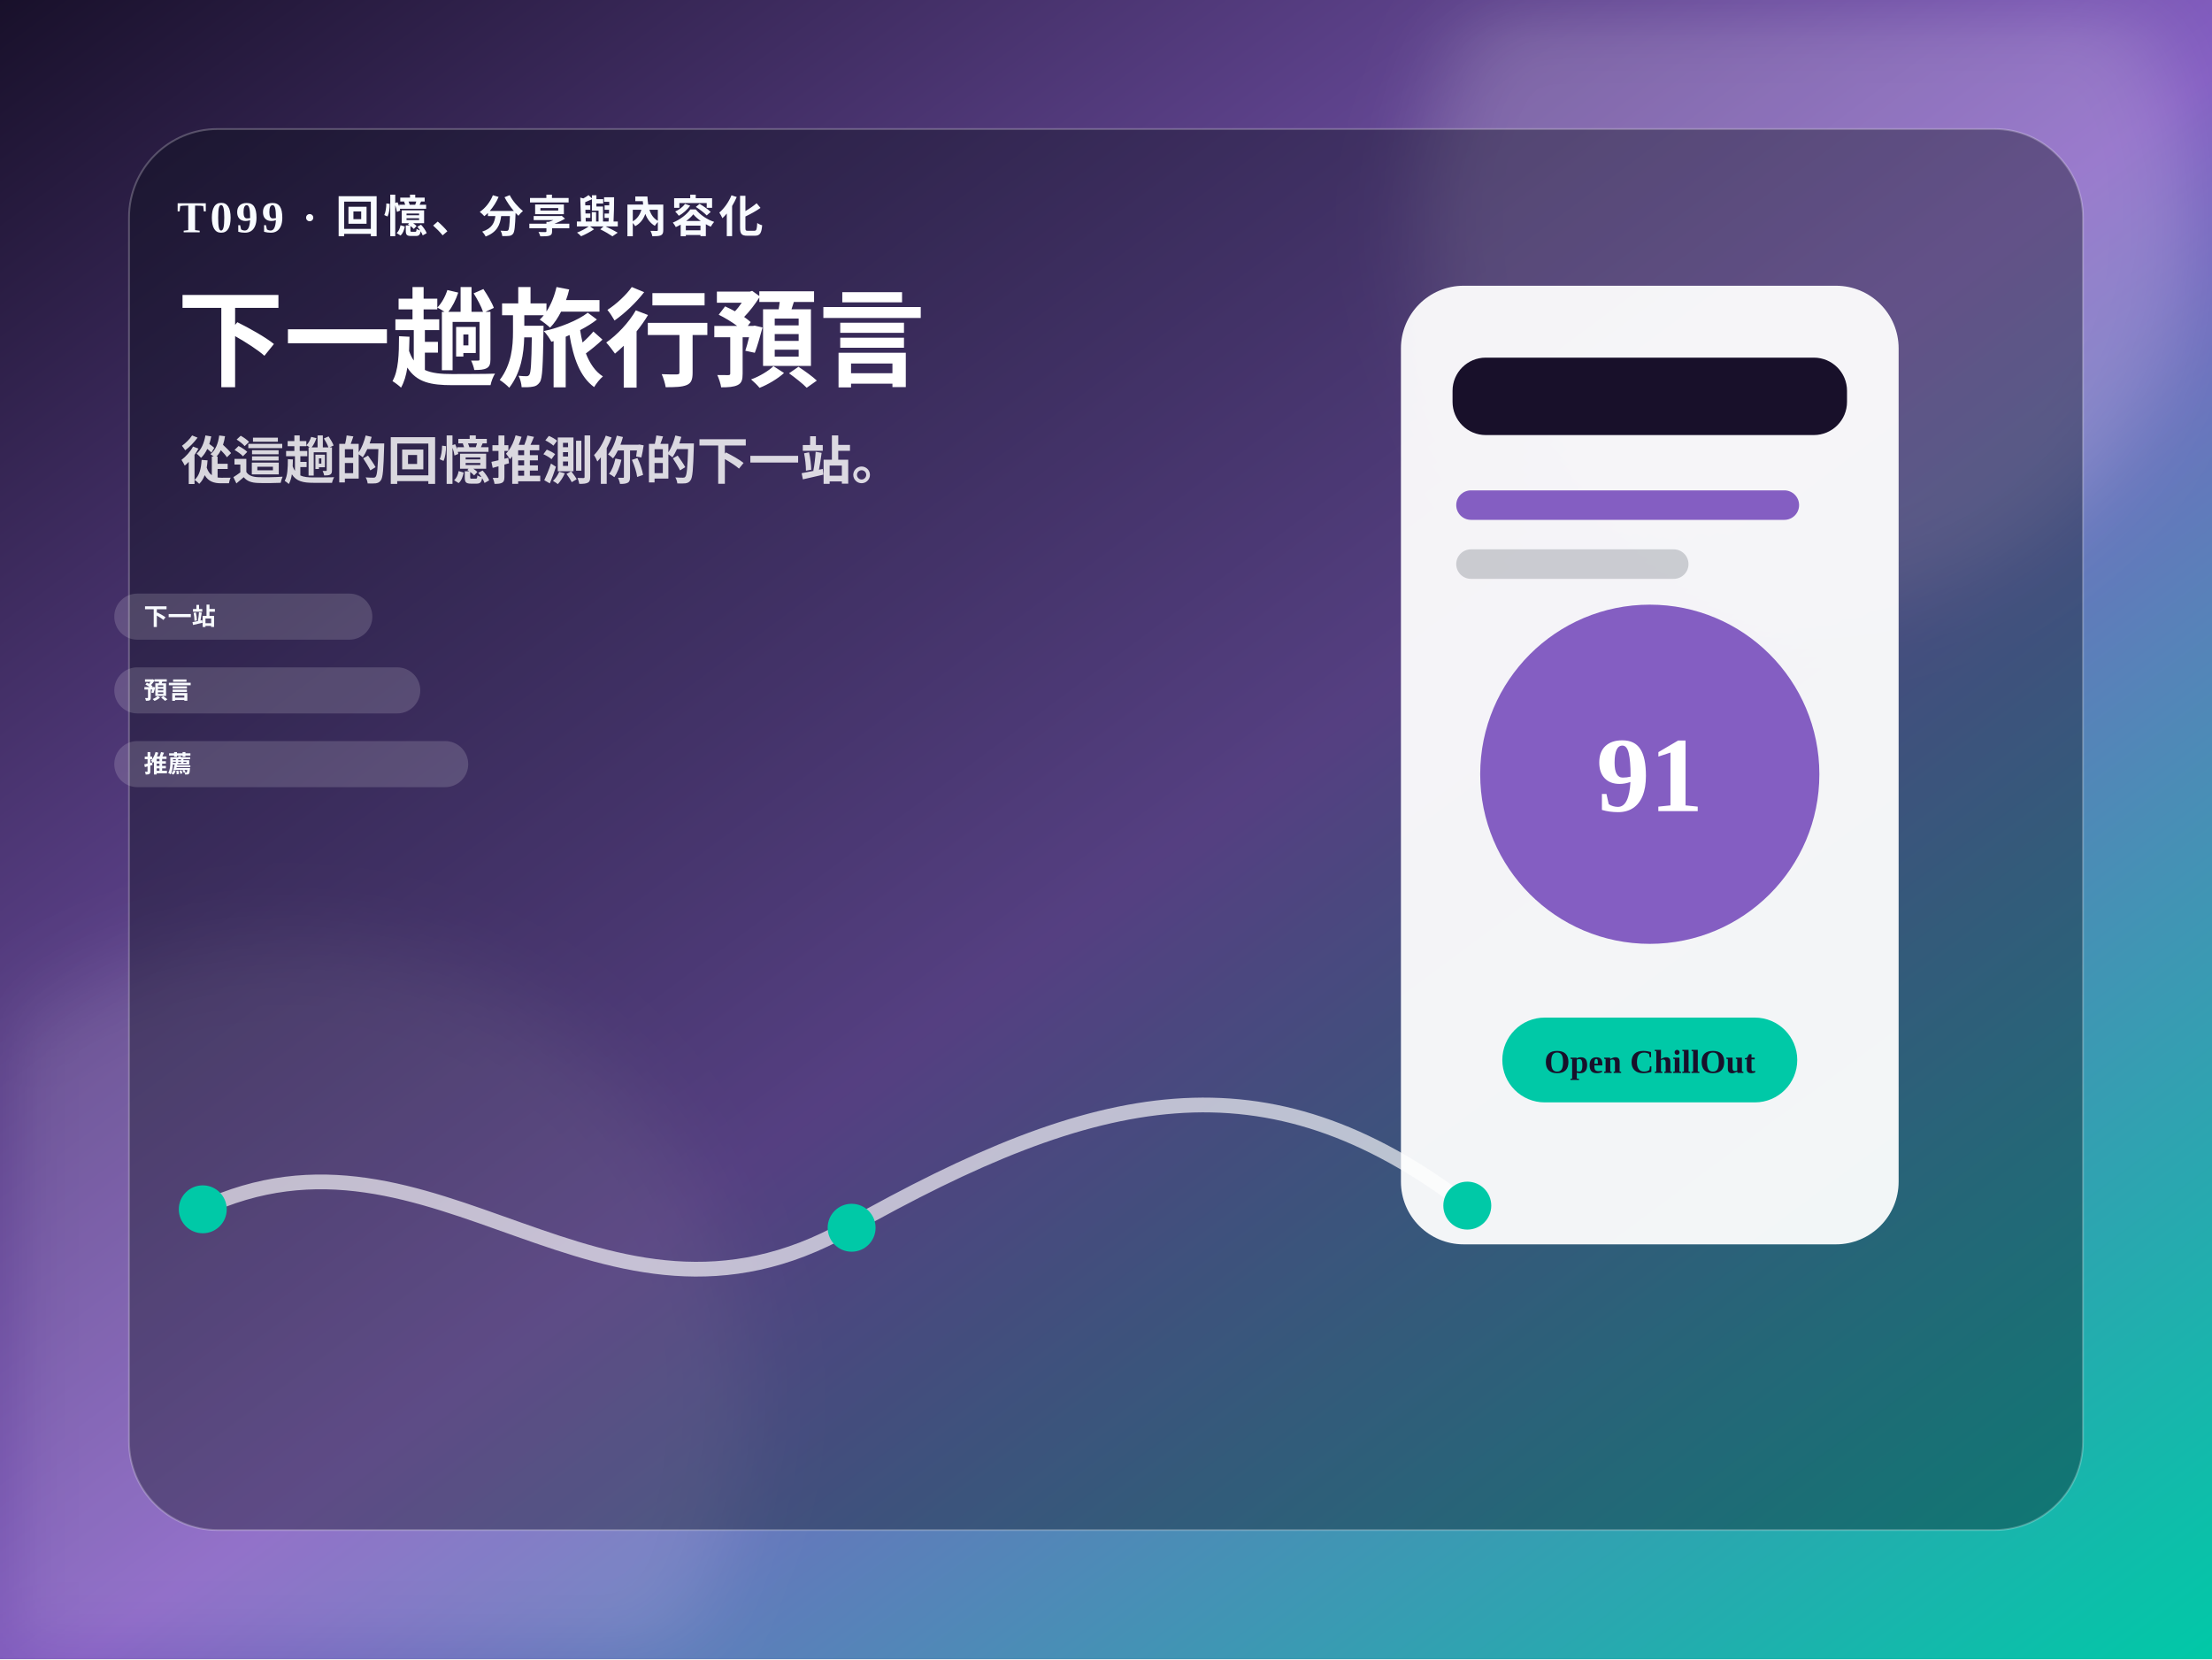
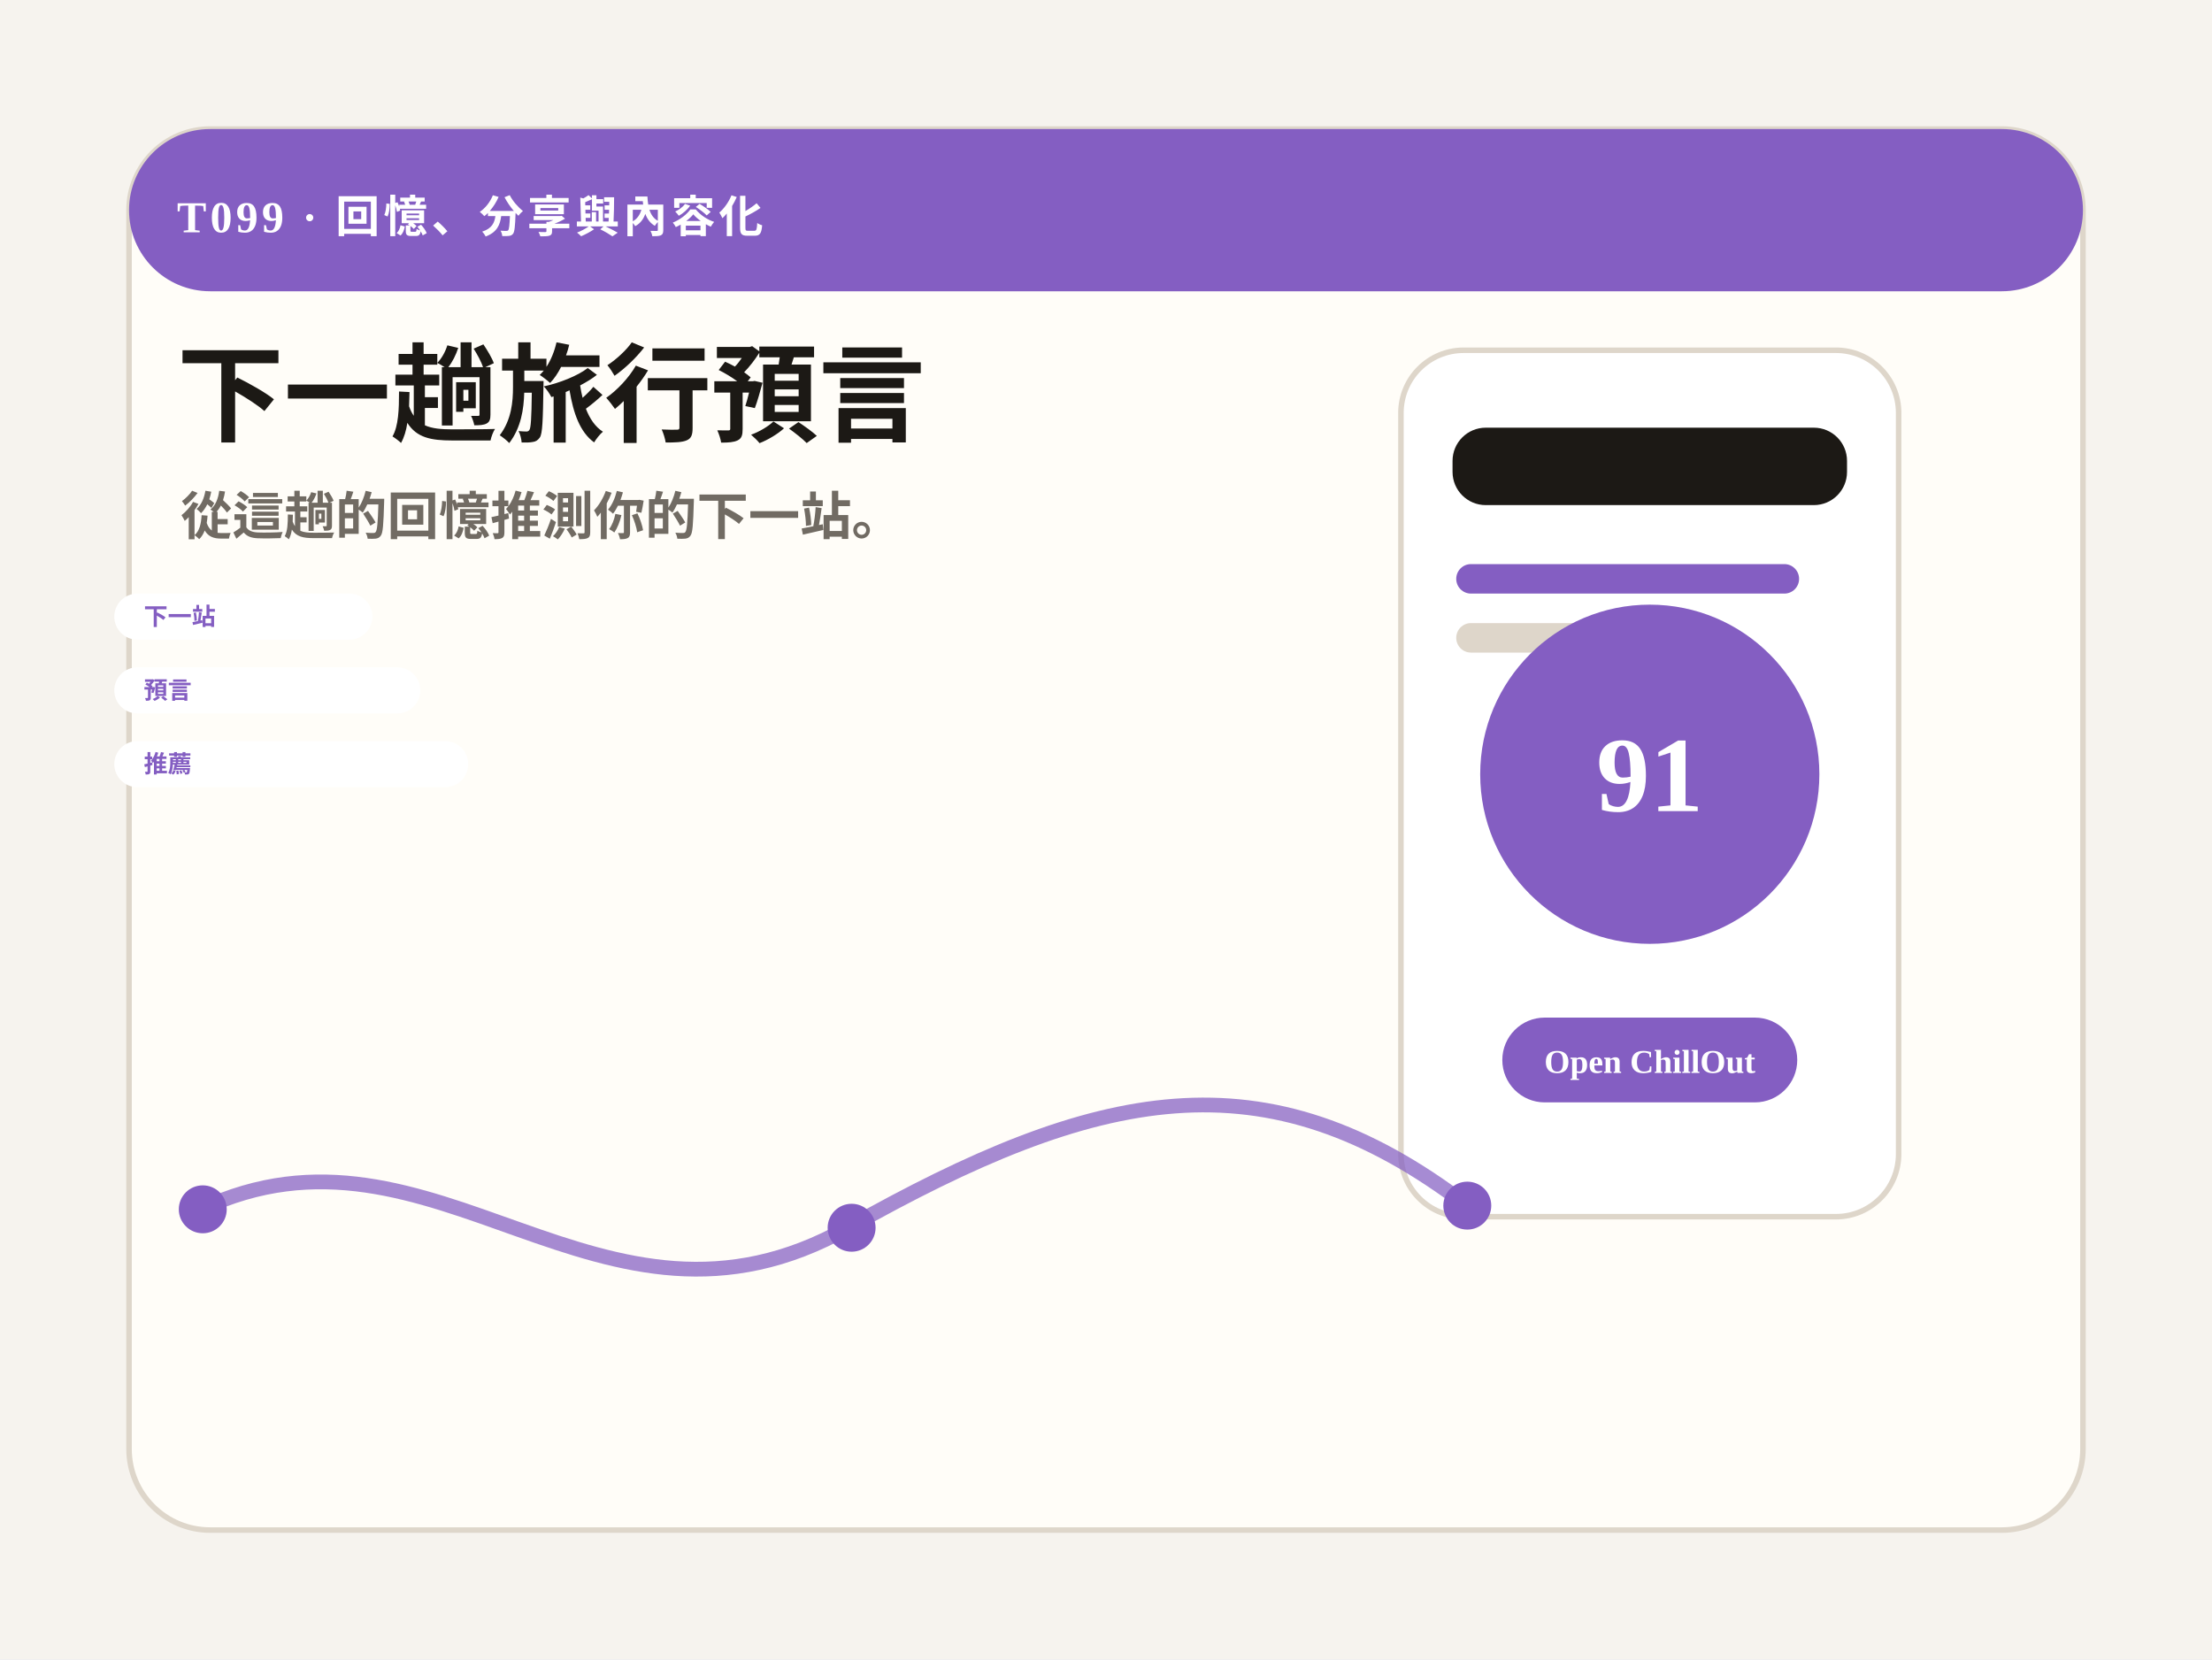
<svg xmlns="http://www.w3.org/2000/svg" width="1200" height="900" viewBox="0 0 1200 900" role="img" aria-label="下一趟旅行預言">
-   <defs>
-     <linearGradient id="bg" x1="0" y1="0" x2="1" y2="1">
-       <stop offset="0" stop-color="#18102A" />
-       <stop offset=".52" stop-color="#845EC2" />
-       <stop offset="1" stop-color="#00C9A7" />
-     </linearGradient>
-     <filter id="soft" x="-20%" y="-20%" width="140%" height="140%">
-       <feGaussianBlur stdDeviation="22" />
-     </filter>
-   </defs>
-   <rect width="1200" height="900" fill="url(#bg)" />
-   <circle cx="980" cy="120" r="210" fill="rgba(255,255,255,.18)" filter="url(#soft)" />
-   <circle cx="155" cy="760" r="250" fill="rgba(255,255,255,.12)" filter="url(#soft)" />
-   <rect x="70" y="70" width="1060" height="760" rx="48" fill="rgba(8,14,24,.38)" stroke="rgba(255,255,255,.24)" />
-   <text x="96" y="126" font-size="24" fill="#F8FBFF" font-weight="800" letter-spacing="2">T099 · 回憶、分享與內容化</text>
-   <text x="96" y="205" font-size="58" fill="#FFFFFF" font-weight="900">下一趟旅行預言</text>
-   <text x="98" y="260" font-size="28" fill="rgba(255,255,255,.82)" font-weight="700">從這趟的回憶推測你的下一站。</text>
-   <rect x="760" y="155" width="270" height="520" rx="34" fill="rgba(255,255,255,.94)" />
-   <rect x="788" y="194" width="214" height="42" rx="18" fill="#18102A" />
-   <rect x="790" y="266" width="186" height="16" rx="8" fill="#845EC2" />
-   <rect x="790" y="298" width="126" height="16" rx="8" fill="rgba(9,20,34,.18)" />
+   <rect width="1200" height="900" fill="#F6F3EE" />
+   <rect x="70" y="70" width="1060" height="760" rx="44" fill="#FFFDF8" stroke="#DED6CA" stroke-width="3" />
+   <rect x="70" y="70" width="1060" height="88" rx="44" fill="#845EC2" />
+   <text x="96" y="126" font-size="24" fill="#FFFFFF" font-weight="850" letter-spacing="2">T099 · 回憶、分享與內容化</text>
+   <text x="96" y="235" font-size="58" fill="#1C1915" font-weight="900">下一趟旅行預言</text>
+   <text x="98" y="290" font-size="28" fill="#716B63" font-weight="700">從這趟的回憶推測你的下一站。</text>
+   <rect x="760" y="190" width="270" height="470" rx="34" fill="#FFFFFF" stroke="#DED6CA" stroke-width="3" />
+   <rect x="788" y="232" width="214" height="42" rx="18" fill="#1C1915" />
+   <rect x="790" y="306" width="186" height="16" rx="8" fill="#845EC2" />
+   <rect x="790" y="338" width="126" height="16" rx="8" fill="#DED6CA" />
  <circle cx="895" cy="420" r="92" fill="#845EC2" />
  <text x="895" y="440" font-size="58" text-anchor="middle" fill="#FFFFFF" font-weight="900">91</text>
-   <rect x="815" y="552" width="160" height="46" rx="23" fill="#00C9A7" />
-   <text x="895" y="582" font-size="18" text-anchor="middle" fill="#18102A" font-weight="900">Open ChillOut</text>
-   <rect x="62" y="322" width="140" height="25" rx="12.5" fill="rgba(255,255,255,.16)" />
-   <text x="78" y="339" font-size="13" fill="#F8FBFF" font-weight="700">下一站</text>
-   <rect x="62" y="362" width="166" height="25" rx="12.5" fill="rgba(255,255,255,.16)" />
-   <text x="78" y="379" font-size="13" fill="#F8FBFF" font-weight="700">預言</text>
-   <rect x="62" y="402" width="192" height="25" rx="12.5" fill="rgba(255,255,255,.16)" />
-   <text x="78" y="419" font-size="13" fill="#F8FBFF" font-weight="700">推薦</text>
-   <path d="M109 656 C236 596 325 742 460 666 S686 570 796 654" fill="none" stroke="rgba(255,255,255,.65)" stroke-width="8" stroke-linecap="round" />
-   <circle cx="110" cy="656" r="13" fill="#00C9A7" />
-   <circle cx="462" cy="666" r="13" fill="#00C9A7" />
-   <circle cx="796" cy="654" r="13" fill="#00C9A7" />
+   <rect x="815" y="552" width="160" height="46" rx="23" fill="#845EC2" />
+   <text x="895" y="582" font-size="18" text-anchor="middle" fill="#FFFFFF" font-weight="900">Open ChillOut</text>
+   <rect x="62" y="322" width="140" height="25" rx="12.5" fill="#FFFFFF" />
+   <text x="78" y="339" font-size="13" fill="#845EC2" font-weight="800">下一站</text>
+   <rect x="62" y="362" width="166" height="25" rx="12.5" fill="#FFFFFF" />
+   <text x="78" y="379" font-size="13" fill="#845EC2" font-weight="800">預言</text>
+   <rect x="62" y="402" width="192" height="25" rx="12.5" fill="#FFFFFF" />
+   <text x="78" y="419" font-size="13" fill="#845EC2" font-weight="800">推薦</text>
+   <path d="M109 656 C236 596 325 742 460 666 S686 570 796 654" fill="none" stroke="#845EC2" stroke-width="8" stroke-linecap="round" opacity=".72" />
+   <circle cx="110" cy="656" r="13" fill="#845EC2" />
+   <circle cx="462" cy="666" r="13" fill="#845EC2" />
+   <circle cx="796" cy="654" r="13" fill="#845EC2" />
</svg>
